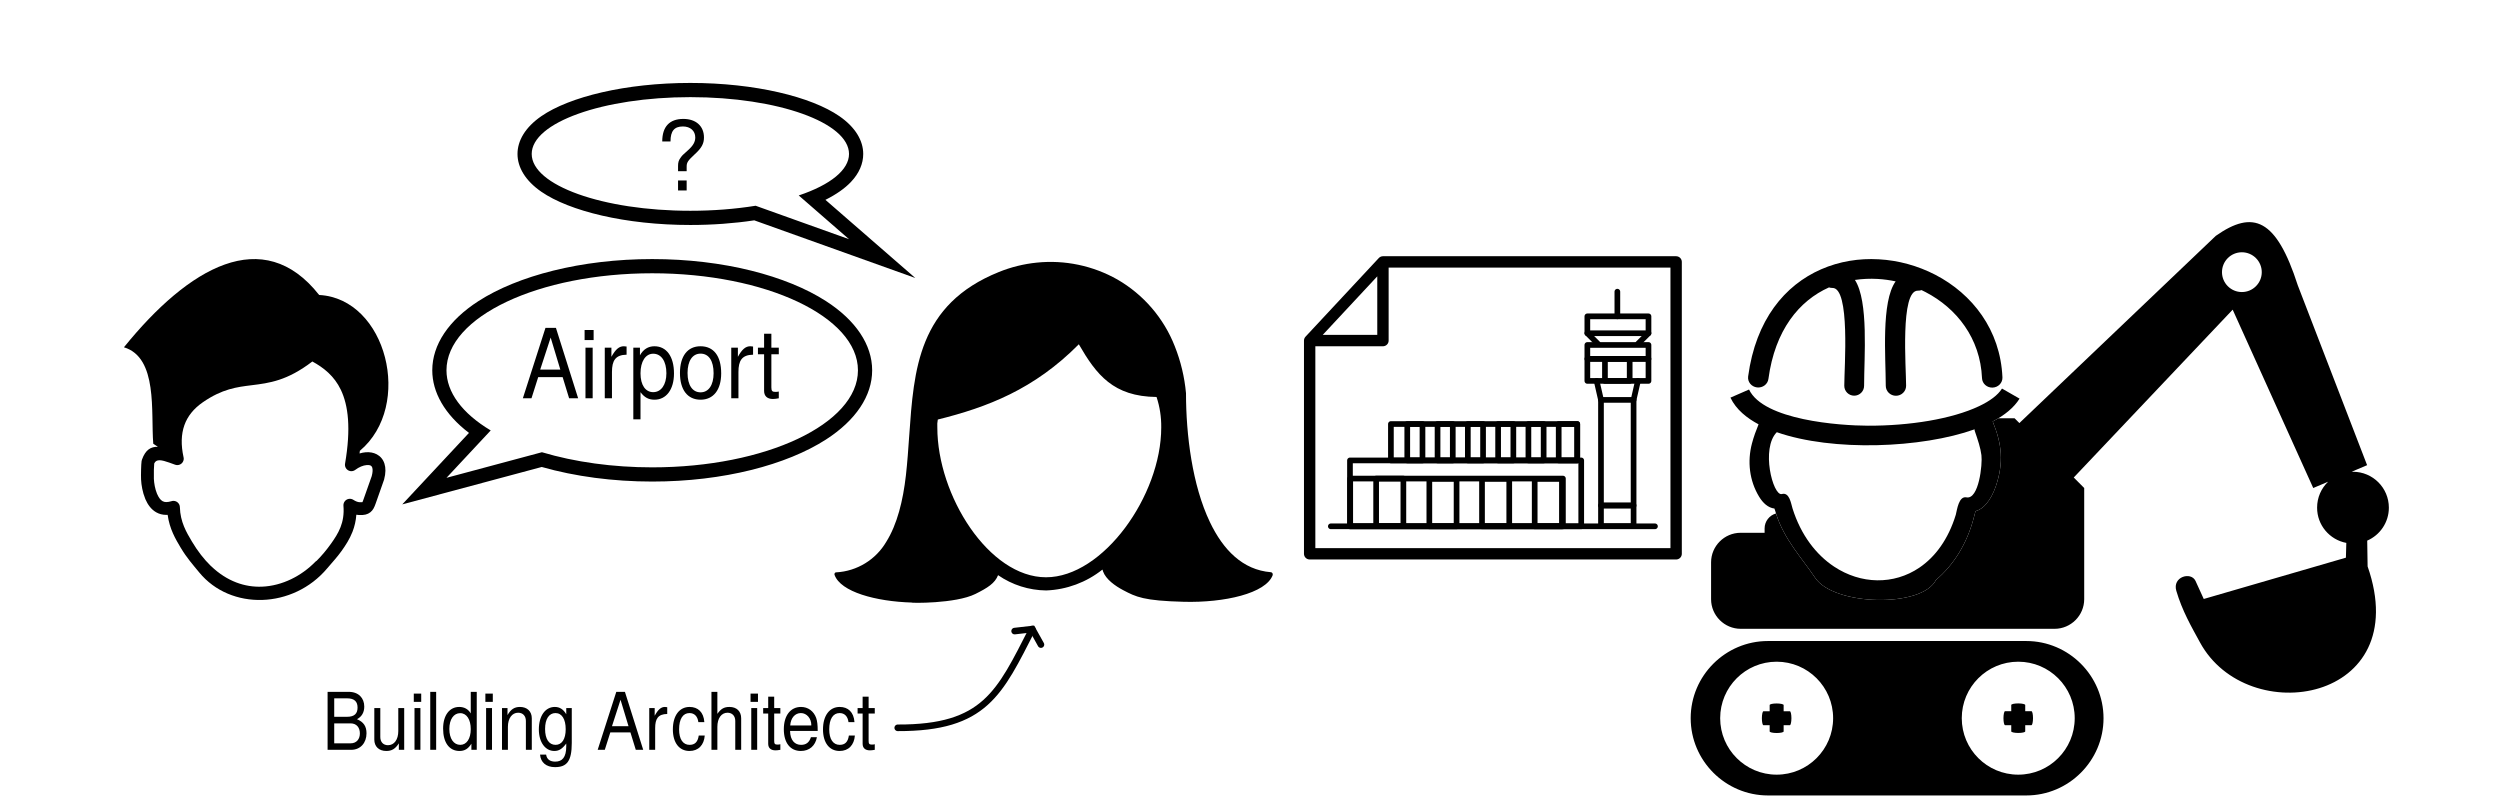
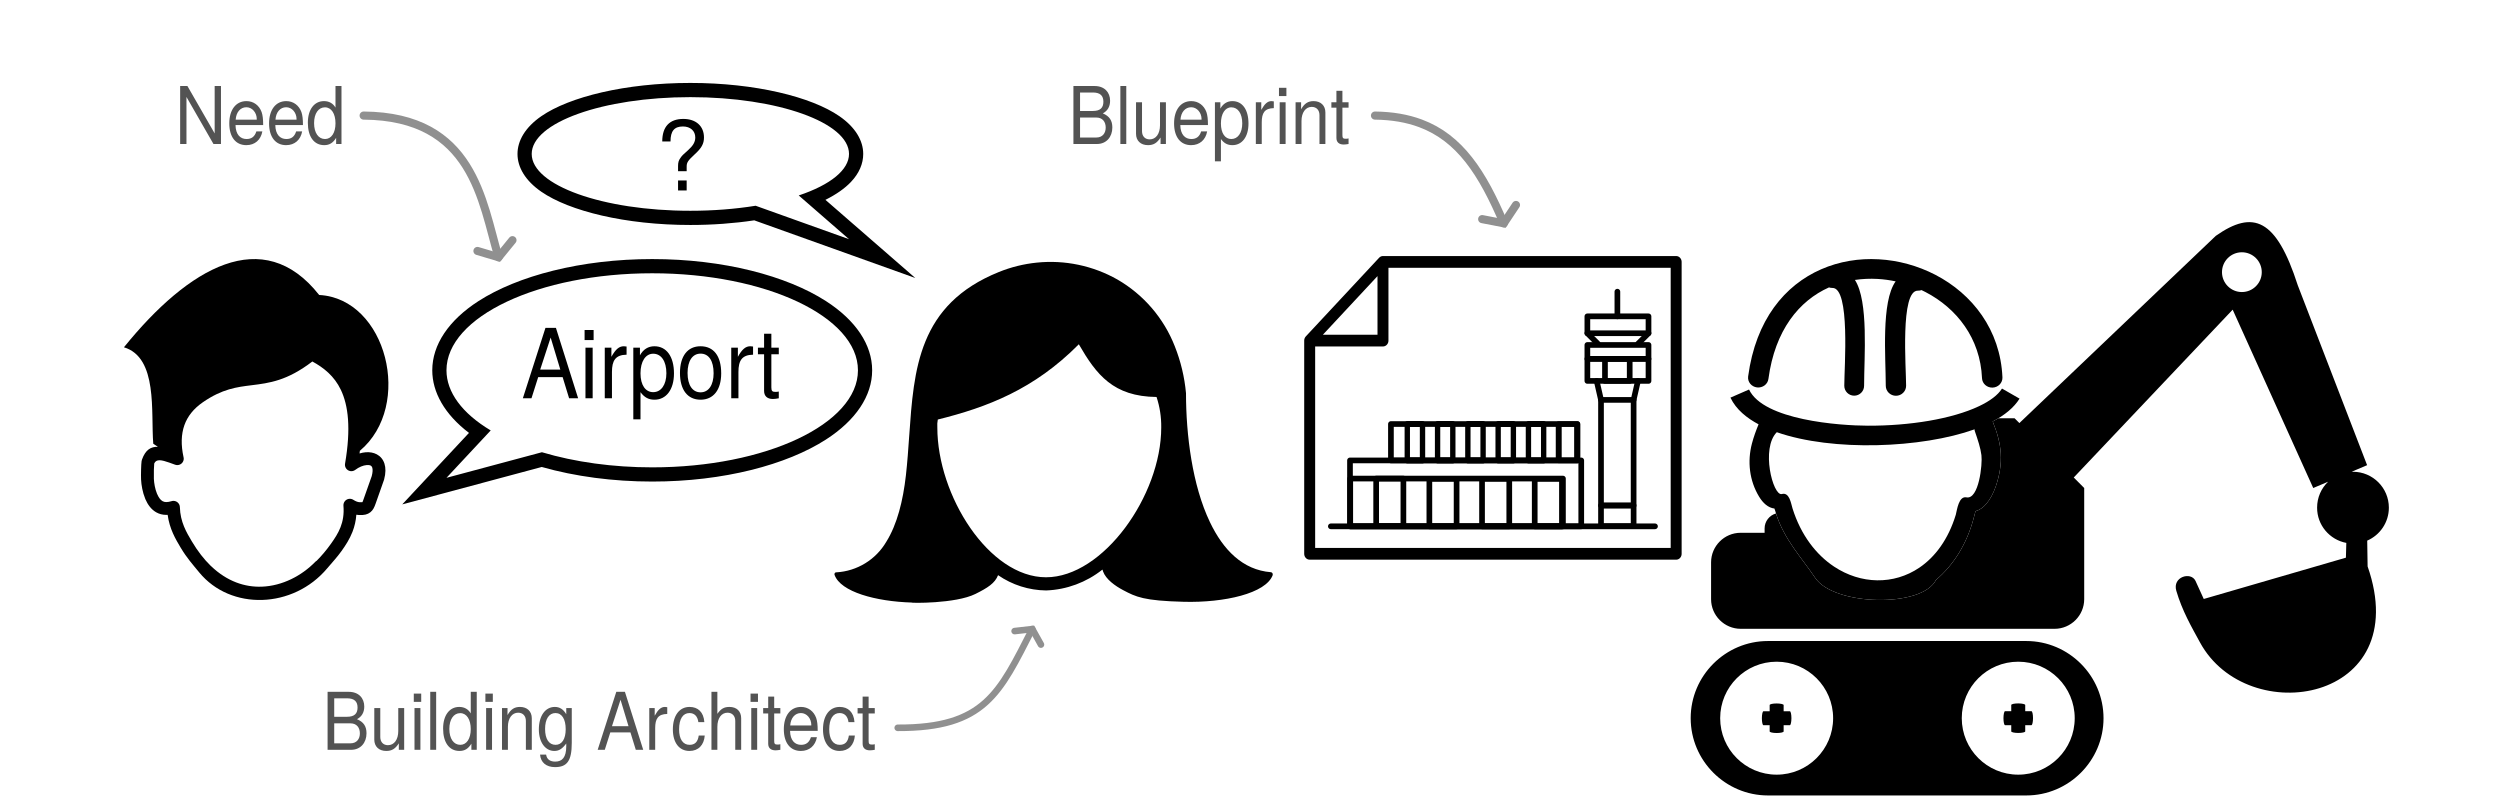
<svg xmlns="http://www.w3.org/2000/svg" width="100%" height="100%" viewBox="0 0 440 140" version="1.1" xml:space="preserve" style="fill-rule:evenodd;clip-rule:evenodd;stroke-linecap:round;stroke-linejoin:round;stroke-miterlimit:1.5;">
-   <g id="Building-Construction">
-     <rect x="-0" y="0" width="440" height="140" style="fill:none;" />
-     <g>
-       <path d="M312.578,90.368C312.583,90.386 312.587,90.404 312.591,90.422C313.997,94.914 317.115,98.185 319.467,101.696C322.785,106.65 338.3,107.012 340.74,102.052L340.771,102.031C343.86,99.425 346.152,95.673 347.313,91.391L347.696,89.953C348.392,89.788 349.035,89.327 349.598,88.666C350.261,87.89 350.828,86.823 351.244,85.642L351.254,85.62C352.679,81.421 352.355,78.175 350.713,74.183C351.058,74.002 351.391,73.814 351.711,73.62L354.57,73.62L355.41,74.46L389.98,41.51C396.56,36.89 400.62,38.44 404.41,50.22L416.61,81.87L413.88,83.03L414.12,83.03C417.61,83.03 420.44,85.86 420.44,89.35C420.44,91.95 418.87,94.18 416.63,95.15L416.7,99.69C425.04,123.6 395.56,128.47 387.19,113.05C385.67,110.26 384.07,107.52 383.03,103.98C382.31,101.51 385.59,100.56 386.4,102.22L387.86,105.42L412.88,98.15L412.95,95.55C410.02,95 407.8,92.43 407.81,89.34C407.81,87.55 408.55,85.93 409.75,84.78L407.13,85.89L392.95,54.5L364.98,84.04L366.82,85.89L366.82,105.46C366.82,108.32 364.48,110.67 361.61,110.67L306.36,110.67C303.5,110.67 301.15,108.33 301.15,105.46L301.15,98.97C301.15,96.11 303.49,93.77 306.35,93.77L310.57,93.77L310.57,93C310.57,91.75 311.425,90.687 312.578,90.368ZM394.57,44.4C392.63,44.4 391.07,45.97 391.07,47.9C391.07,49.83 392.64,51.4 394.57,51.4C396.5,51.4 398.07,49.83 398.07,47.9C398.07,45.97 396.5,44.4 394.57,44.4ZM311.15,112.82L356.63,112.82C364.1,112.82 370.22,118.93 370.22,126.41C370.22,133.88 364.11,140 356.63,140L311.15,140C303.67,139.99 297.56,133.88 297.56,126.4C297.56,118.93 303.67,112.82 311.15,112.82ZM355.21,116.46C349.72,116.46 345.27,120.91 345.27,126.4C345.27,131.89 349.72,136.34 355.21,136.34C360.7,136.34 365.15,131.89 365.15,126.4C365.15,120.91 360.7,116.46 355.21,116.46ZM353.98,124.08C353.98,123.92 354.53,123.8 355.21,123.8C355.89,123.8 356.44,123.93 356.44,124.08L356.44,125.17L357.53,125.17C357.69,125.17 357.81,125.72 357.81,126.4C357.81,127.08 357.68,127.63 357.53,127.63L356.44,127.63L356.44,128.72C356.44,128.88 355.89,129 355.21,129C354.53,129 353.98,128.87 353.98,128.72L353.98,127.63L352.89,127.63C352.73,127.63 352.61,127.08 352.61,126.4C352.61,125.72 352.74,125.17 352.89,125.17L353.98,125.17L353.98,124.08ZM312.69,116.46C307.2,116.46 302.75,120.91 302.75,126.4C302.75,131.89 307.2,136.34 312.69,136.34C318.18,136.34 322.63,131.89 322.63,126.4C322.63,120.91 318.18,116.46 312.69,116.46ZM315.01,125.18C315.17,125.18 315.29,125.73 315.29,126.41C315.29,127.09 315.16,127.64 315.01,127.64L313.92,127.64L313.92,128.73C313.92,128.89 313.37,129.01 312.69,129.01C312.01,129.01 311.46,128.88 311.46,128.73L311.46,127.64L310.37,127.64C310.21,127.64 310.09,127.09 310.09,126.41C310.09,125.73 310.22,125.18 310.37,125.18L311.46,125.18L311.46,124.09C311.46,123.93 312.01,123.81 312.69,123.81C313.37,123.81 313.92,123.94 313.92,124.09L313.92,125.18L315.01,125.18Z" />
-       <path d="M322.49,50.676C322.284,50.684 322.085,50.645 321.901,50.584C316.648,52.93 312.396,58.093 311.242,66.688C311.119,67.638 310.216,68.301 309.231,68.187C308.243,68.064 307.547,67.2 307.671,66.259C309.016,56.242 314.155,50.185 320.509,47.401C323.714,45.996 327.209,45.436 330.666,45.636C334.114,45.827 337.532,46.768 340.607,48.357C347.113,51.73 352.069,58.031 352.429,66.422C352.466,67.376 351.694,68.179 350.701,68.218C349.706,68.256 348.873,67.515 348.834,66.559C348.537,59.53 344.369,54.248 338.9,51.409C338.664,51.286 338.435,51.173 338.191,51.057C337.991,51.128 337.778,51.165 337.547,51.157C334.413,51.083 335.475,64.727 335.475,67.896C335.475,68.868 334.672,69.655 333.686,69.655C332.699,69.655 331.895,68.868 331.895,67.896C331.895,62.928 331.049,53.12 333.631,49.521C332.586,49.3 331.522,49.153 330.458,49.092C329.121,49.016 327.782,49.077 326.466,49.268C328.906,53.051 328.081,62.828 328.081,67.896C328.081,68.86 327.301,69.64 326.337,69.64C325.373,69.64 324.593,68.86 324.593,67.896C324.593,64.647 325.678,50.586 322.49,50.676ZM350.713,74.183C352.355,78.175 352.679,81.421 351.254,85.62L351.244,85.642C350.828,86.823 350.261,87.89 349.598,88.666C349.035,89.327 348.392,89.788 347.696,89.953L347.313,91.391C346.152,95.673 343.86,99.425 340.771,102.031L340.74,102.052C338.3,107.012 322.785,106.65 319.467,101.696C317.115,98.185 313.997,94.914 312.591,90.422C312.521,90.129 312.398,89.798 312.302,89.505C311.168,89.366 310.277,88.525 309.6,87.413C307.886,84.588 307.512,81.223 308.339,78.066C308.65,76.875 309.082,75.71 309.508,74.682C307.481,73.601 305.561,72.101 304.558,69.984L307.831,68.555C310.386,73.951 323.755,74.909 328.746,74.924C336.071,74.948 343.536,73.755 348.322,71.483C350.212,70.588 351.626,69.548 352.353,68.387L355.442,70.16C354.46,71.734 352.82,73.077 350.713,74.183ZM312.717,76.068C309.886,78.907 312.026,87.266 313.577,86.955C314.947,86.559 315.213,88.609 315.485,89.487C316.967,94.191 319.639,97.628 322.795,99.72C325.149,101.282 327.776,102.099 330.376,102.136C332.975,102.173 335.557,101.438 337.823,99.898C340.589,98.019 342.896,94.936 344.22,90.598C344.445,89.716 344.738,87.272 346.095,87.534C348.279,87.962 348.937,81.706 348.732,80.115C348.564,78.799 348.13,77.513 347.545,75.808C347.523,75.739 347.516,75.666 347.526,75.595L347.53,75.56C338.236,78.889 322.554,79.513 312.717,76.068Z" />
-     </g>
-     <g>
-       <g id="Blueprint">
-         <path d="M295,46.097L295,97.468L230.5,97.468L230.5,59.942L243.4,59.942L243.4,46.097L230.5,59.942L243.4,46.097L295,46.097Z" style="fill:none;stroke:black;stroke-width:2px;" />
-         <g>
-           <rect x="247.678" y="74.627" width="2.68" height="6.406" style="fill:none;stroke:black;stroke-width:1px;" />
-           <rect x="253.009" y="74.627" width="2.68" height="6.406" style="fill:none;stroke:black;stroke-width:1px;" />
-           <rect x="258.339" y="74.627" width="2.68" height="6.406" style="fill:none;stroke:black;stroke-width:1px;" />
-           <rect x="263.67" y="74.627" width="2.68" height="6.406" style="fill:none;stroke:black;stroke-width:1px;" />
-           <rect x="269.001" y="74.627" width="2.68" height="6.406" style="fill:none;stroke:black;stroke-width:1px;" />
-           <rect x="274.331" y="74.627" width="3.267" height="6.406" style="fill:none;stroke:black;stroke-width:1px;" />
-           <rect x="244.8" y="74.627" width="32.798" height="6.406" style="fill:none;stroke:black;stroke-width:1px;" />
-           <rect x="237.596" y="81.032" width="40.7" height="11.6" style="fill:none;stroke:black;stroke-width:1px;" />
-           <rect x="242.201" y="84.229" width="4.793" height="8.36" style="fill:none;stroke:black;stroke-width:1px;" />
-           <rect x="251.564" y="84.272" width="4.793" height="8.36" style="fill:none;stroke:black;stroke-width:1px;" />
-           <rect x="260.835" y="84.272" width="4.793" height="8.36" style="fill:none;stroke:black;stroke-width:1px;" />
-           <rect x="270.106" y="84.272" width="4.793" height="8.36" style="fill:none;stroke:black;stroke-width:1px;" />
-           <rect x="281.773" y="70.385" width="5.738" height="18.579" style="fill:none;stroke:black;stroke-width:1px;" />
-           <rect x="279.373" y="63.157" width="10.761" height="3.884" style="fill:none;stroke:black;stroke-width:1px;" />
-           <rect x="279.373" y="55.674" width="10.761" height="2.977" style="fill:none;stroke:black;stroke-width:1px;" />
-           <rect x="279.373" y="60.714" width="10.761" height="2.444" style="fill:none;stroke:black;stroke-width:1px;" />
-           <rect x="282.471" y="63.157" width="4.353" height="3.884" style="fill:none;stroke:black;stroke-width:1px;" />
-           <rect x="281.773" y="88.964" width="5.738" height="3.625" style="fill:none;stroke:black;stroke-width:1px;" />
-           <rect x="237.639" y="84.229" width="37.435" height="8.403" style="fill:none;stroke:black;stroke-width:1px;" />
-           <path d="M234.226,92.632L291.274,92.632" style="fill:none;stroke:black;stroke-width:1px;" />
-           <path d="M284.655,51.333L284.655,55.674" style="fill:none;stroke:black;stroke-width:1px;" />
-           <path d="M279.373,58.651L281.197,60.476" style="fill:none;stroke:black;stroke-width:1px;" />
-           <path d="M290.133,58.651L288.309,60.476" style="fill:none;stroke:black;stroke-width:1px;" />
-           <path d="M281.01,67.042L281.773,70.385" style="fill:none;stroke:black;stroke-width:1px;" />
-           <path d="M288.274,67.042L287.511,70.385" style="fill:none;stroke:black;stroke-width:1px;" />
+   <g transform="matrix(1,0,0,1,-520,-739.9033)">
+     <g id="Building-Construction">
+       <g transform="matrix(1.62963,0,0,1.342444,373.3333,431.1412)">
+         <rect x="90" y="230" width="270" height="104.287" style="fill:none;" />
+       </g>
+       <g transform="matrix(1,0,0,1,-20.77817,480)">
+         <g transform="matrix(1,0,0,1,838.3382,299.0033)">
+           <path d="M15.018,51.268C15.023,51.286 15.027,51.304 15.031,51.322C16.437,55.814 19.555,59.085 21.907,62.596C25.225,67.55 40.74,67.912 43.18,62.952L43.211,62.931C46.3,60.325 48.592,56.573 49.753,52.291L50.136,50.853C50.832,50.688 51.475,50.227 52.038,49.566C52.701,48.79 53.268,47.723 53.684,46.542L53.694,46.52C55.119,42.321 54.795,39.075 53.153,35.083C53.498,34.902 53.831,34.714 54.151,34.52L57.01,34.52L57.85,35.36L92.42,2.41C99,-2.21 103.06,-0.66 106.85,11.12L119.05,42.77L116.32,43.93L116.56,43.93C120.05,43.93 122.88,46.76 122.88,50.25C122.88,52.85 121.31,55.08 119.07,56.05L119.14,60.59C127.48,84.5 98,89.37 89.63,73.95C88.11,71.16 86.51,68.42 85.47,64.88C84.75,62.41 88.03,61.46 88.84,63.12L90.3,66.32L115.32,59.05L115.39,56.45C112.46,55.9 110.24,53.33 110.25,50.24C110.25,48.45 110.99,46.83 112.19,45.68L109.57,46.79L95.39,15.4L67.42,44.94L69.26,46.79L69.26,66.36C69.26,69.22 66.92,71.57 64.05,71.57L8.8,71.57C5.94,71.57 3.59,69.23 3.59,66.36L3.59,59.87C3.59,57.01 5.93,54.67 8.79,54.67L13.01,54.67L13.01,53.9C13.01,52.65 13.865,51.587 15.018,51.268ZM97.01,5.3C95.07,5.3 93.51,6.87 93.51,8.8C93.51,10.73 95.08,12.3 97.01,12.3C98.94,12.3 100.51,10.73 100.51,8.8C100.51,6.87 98.94,5.3 97.01,5.3ZM13.59,73.72L59.07,73.72C66.54,73.72 72.66,79.83 72.66,87.31C72.66,94.78 66.55,100.9 59.07,100.9L13.59,100.9C6.11,100.89 0,94.78 0,87.3C0,79.83 6.11,73.72 13.59,73.72ZM57.65,77.36C52.16,77.36 47.71,81.81 47.71,87.3C47.71,92.79 52.16,97.24 57.65,97.24C63.14,97.24 67.59,92.79 67.59,87.3C67.59,81.81 63.14,77.36 57.65,77.36ZM56.42,84.98C56.42,84.82 56.97,84.7 57.65,84.7C58.33,84.7 58.88,84.83 58.88,84.98L58.88,86.07L59.97,86.07C60.13,86.07 60.25,86.62 60.25,87.3C60.25,87.98 60.12,88.53 59.97,88.53L58.88,88.53L58.88,89.62C58.88,89.78 58.33,89.9 57.65,89.9C56.97,89.9 56.42,89.77 56.42,89.62L56.42,88.53L55.33,88.53C55.17,88.53 55.05,87.98 55.05,87.3C55.05,86.62 55.18,86.07 55.33,86.07L56.42,86.07L56.42,84.98ZM15.13,77.36C9.64,77.36 5.19,81.81 5.19,87.3C5.19,92.79 9.64,97.24 15.13,97.24C20.62,97.24 25.07,92.79 25.07,87.3C25.07,81.81 20.62,77.36 15.13,77.36ZM17.45,86.08C17.61,86.08 17.73,86.63 17.73,87.31C17.73,87.99 17.6,88.54 17.45,88.54L16.36,88.54L16.36,89.63C16.36,89.79 15.81,89.91 15.13,89.91C14.45,89.91 13.9,89.78 13.9,89.63L13.9,88.54L12.81,88.54C12.65,88.54 12.53,87.99 12.53,87.31C12.53,86.63 12.66,86.08 12.81,86.08L13.9,86.08L13.9,84.99C13.9,84.83 14.45,84.71 15.13,84.71C15.81,84.71 16.36,84.84 16.36,84.99L16.36,86.08L17.45,86.08Z" />
+         </g>
+         <g transform="matrix(0.195503,0,0,0.195503,820.7342,305.5)">
+           <path d="M217.56,25.98C216.51,26.02 215.49,25.82 214.55,25.51C187.68,37.51 165.93,63.92 160.03,107.88C159.4,112.74 154.78,116.13 149.74,115.55C144.69,114.92 141.13,110.5 141.76,105.69C148.64,54.45 174.93,23.47 207.43,9.23C223.82,2.04 241.7,-0.82 259.38,0.2C277.02,1.18 294.5,5.99 310.23,14.12C343.51,31.37 368.86,63.6 370.7,106.52C370.89,111.4 366.94,115.51 361.86,115.71C356.77,115.9 352.51,112.11 352.31,107.22C350.79,71.27 329.47,44.25 301.5,29.73C300.29,29.1 299.12,28.52 297.87,27.93C296.85,28.29 295.76,28.48 294.58,28.44C278.55,28.06 283.98,97.85 283.98,114.06C283.98,119.03 279.87,123.06 274.83,123.06C269.78,123.06 265.67,119.03 265.67,114.06C265.67,88.65 261.34,38.48 274.55,20.07C269.2,18.94 263.76,18.19 258.32,17.88C251.48,17.49 244.63,17.8 237.9,18.78C250.38,38.13 246.16,88.14 246.16,114.06C246.16,118.99 242.17,122.98 237.24,122.98C232.31,122.98 228.32,118.99 228.32,114.06C228.32,97.44 233.87,25.52 217.56,25.98ZM361.92,146.22C370.32,166.64 371.98,183.24 364.69,204.72L364.64,204.83C362.51,210.87 359.61,216.33 356.22,220.3C353.34,223.68 350.05,226.04 346.49,226.88L344.53,234.24C338.59,256.14 326.87,275.33 311.07,288.66L310.91,288.77C298.432,314.139 219.072,312.288 202.1,286.95C190.07,268.989 174.12,252.26 166.93,229.28C166.57,227.78 165.94,226.09 165.45,224.59C159.65,223.88 155.09,219.58 151.63,213.89C142.86,199.44 140.95,182.23 145.18,166.08C146.77,159.99 148.98,154.03 151.16,148.77C140.79,143.24 130.97,135.57 125.84,124.74L142.58,117.43C155.65,145.03 224.03,149.93 249.56,150.01C287.03,150.13 325.21,144.03 349.69,132.41C359.36,127.83 366.59,122.51 370.31,116.57L386.11,125.64C381.09,133.69 372.7,140.56 361.92,146.22ZM167.57,155.86C153.09,170.38 164.04,213.14 171.97,211.55C178.98,209.52 180.34,220.01 181.73,224.5C189.31,248.56 202.98,266.14 219.12,276.84C231.16,284.83 244.6,289.01 257.9,289.2C271.19,289.39 284.4,285.63 295.99,277.75C310.14,268.14 321.94,252.37 328.71,230.18C329.86,225.67 331.36,213.17 338.3,214.51C349.47,216.7 352.84,184.7 351.79,176.56C350.93,169.83 348.71,163.25 345.72,154.53C345.603,154.179 345.569,153.806 345.62,153.44L345.64,153.26C298.1,170.29 217.89,173.48 167.57,155.86Z" />
        </g>
      </g>
-       <g transform="matrix(0.9,0,0,1,-45.47463,0)">
-         <g transform="matrix(14,0,0,14,223.9389,131.9647)">
-                 </g>
-         <text x="113.479px" y="131.965px" style="font-family:'HelveticaNeue', 'Helvetica Neue';font-size:14px;">Building Ar<tspan x="181.673px 189.191px " y="131.965px 131.965px ">ch</tspan>itect</text>
-       </g>
-       <path d="M171.681,104.53C168.166,106.285 160.122,106.14 160.488,106.049C154.124,105.859 147.941,104.167 146.884,101.187C146.87,101.148 146.862,101.107 146.862,101.065C146.862,100.913 146.962,100.778 147.107,100.733L147.19,100.733C150.836,100.528 154.145,98.504 155.989,95.351C157.904,92.281 158.928,88.153 159.44,83.663C159.696,81.376 159.861,79.057 160.017,76.762C160.843,64.974 161.602,53.599 175.809,47.871C177.945,47.006 180.193,46.45 182.487,46.22C187.404,45.718 192.358,46.757 196.66,49.191C201.263,51.849 204.827,55.996 206.763,60.946C207.813,63.589 208.478,66.369 208.736,69.201C208.736,76.531 209.842,85.413 212.946,91.893C215.282,96.788 218.724,100.312 223.677,100.709C223.87,100.73 224.013,100.903 223.999,101.096L223.999,101.212C222.81,104.448 215.472,106.099 208.373,105.917C201.274,105.736 199.938,105.059 197.683,103.87C196.254,103.116 194.637,101.963 194.134,100.568C194.134,100.461 194.059,100.354 194.026,100.246C191.202,102.497 187.73,103.785 184.121,103.92C181.096,103.886 178.149,102.949 175.66,101.229C175.115,102.648 173.823,103.462 171.681,104.53ZM189.858,60.608C181.999,68.54 173.745,71.677 165.053,73.84C164.962,74.299 164.935,74.768 164.97,75.235C164.97,87.22 174.05,101.6 184.096,101.6C194.142,101.6 204.378,87.22 204.378,75.235C204.403,73.413 204.124,71.599 203.552,69.869C195.942,69.787 192.97,65.957 189.883,60.608L189.858,60.608Z" />
-       <path d="M183.206,113.448L181.683,110.715L178.574,111.071" style="fill:none;stroke:black;stroke-width:1.16px;stroke-linejoin:miter;stroke-miterlimit:10;" />
-       <path d="M181.683,110.715C175.925,121.96 173.362,128.142 158,128.096" style="fill:none;stroke:black;stroke-width:1.16px;stroke-linejoin:miter;stroke-miterlimit:6;" />
-       <path d="M149.427,27.097C149.427,29.865 146.223,32.509 140.578,34.4L149.427,42.097L132.991,36.211C129.381,36.795 125.465,37.097 121.503,37.097C106.092,37.097 93.58,32.616 93.58,27.097C93.58,21.578 106.092,17.097 121.503,17.097C136.915,17.097 149.427,21.578 149.427,27.097Z" style="fill:none;" />
-       <clipPath id="_clip1">
-         <path d="M149.427,27.097C149.427,29.865 146.223,32.509 140.578,34.4L149.427,42.097L132.991,36.211C129.381,36.795 125.465,37.097 121.503,37.097C106.092,37.097 93.58,32.616 93.58,27.097C93.58,21.578 106.092,17.097 121.503,17.097C136.915,17.097 149.427,21.578 149.427,27.097Z" />
-       </clipPath>
-       <g clip-path="url(#_clip1)">
-         <g transform="matrix(17,0,0,17,124.82,33.52373)">
-                 </g>
-         <text x="115.368px" y="33.524px" style="font-family:'HelveticaNeue', 'Helvetica Neue';font-size:17px;">?</text>
-       </g>
-       <path d="M151.927,27.097C151.927,28.782 151.236,30.477 149.75,32.041C148.702,33.143 147.201,34.21 145.275,35.172L161.092,48.929L132.75,38.779C129.193,39.318 125.369,39.597 121.503,39.597C110.085,39.597 100.199,37.146 95.278,33.748C92.455,31.799 91.08,29.442 91.08,27.097C91.08,24.751 92.455,22.395 95.278,20.446C100.199,17.048 110.085,14.597 121.503,14.597C132.921,14.597 142.808,17.048 147.729,20.446C150.551,22.395 151.927,24.751 151.927,27.097ZM149.427,27.097C149.427,21.578 136.915,17.097 121.503,17.097C106.092,17.097 93.58,21.578 93.58,27.097C93.58,32.616 106.092,37.097 121.503,37.097C125.465,37.097 129.381,36.795 132.991,36.211L149.427,42.097L140.578,34.4C146.223,32.509 149.427,29.865 149.427,27.097Z" />
-     </g>
-     <g>
-       <path d="M24.996,80.868C25.612,79.157 26.552,78.602 27.791,78.637L26.974,78.095C26.532,72.554 27.83,62.941 21.813,61.121C33.198,47.052 46.319,39.401 56.171,51.916C68.041,52.54 72.802,71.401 63.335,79.341L63.28,79.81C63.65,79.697 64.021,79.625 64.377,79.598C65.076,79.544 65.745,79.658 66.315,79.961C66.94,80.295 67.418,80.835 67.663,81.6C67.899,82.332 67.908,83.267 67.598,84.416L66.118,88.616C65.878,89.299 65.659,89.778 65.181,90.158C64.689,90.547 64.093,90.693 63.171,90.643C63.018,90.635 62.865,90.619 62.716,90.591C62.642,91.623 62.413,92.637 62.037,93.601C61.526,94.913 60.814,95.985 60.114,96.973C59.321,98.089 58.449,99.001 57.606,100.006C51.592,107.178 40.595,107.474 35.069,100.753C33.94,99.38 32.844,98.138 31.863,96.49L31.796,96.385C30.911,94.899 29.842,93.105 29.506,90.613L29.218,90.619C28.615,90.612 28.035,90.473 27.491,90.165C26.617,89.667 26.004,88.819 25.591,87.862L25.555,87.766C25.09,86.643 24.878,85.364 24.828,84.396C24.81,84.034 24.81,83.317 24.83,82.631L24.83,82.622C24.845,82.033 24.876,81.464 24.92,81.145C24.935,81.047 24.959,80.955 24.996,80.868ZM37.083,99.582L37.157,99.645C39.987,102.352 43.124,103.37 46.102,103.254C49.694,103.112 53.088,101.341 55.478,98.893C55.554,98.815 55.64,98.745 55.738,98.692C56.623,97.805 57.473,96.794 58.275,95.666C58.891,94.797 59.514,93.862 59.933,92.787C60.341,91.74 60.573,90.514 60.446,89.005C60.431,88.762 60.488,88.511 60.632,88.294C60.972,87.778 61.675,87.632 62.192,87.971C62.389,88.1 62.59,88.207 62.791,88.281C62.965,88.343 63.132,88.382 63.285,88.39C63.608,88.406 63.754,88.406 63.774,88.39C63.809,88.364 63.881,88.17 63.988,87.866L65.424,83.798C65.607,83.112 65.62,82.618 65.515,82.29C65.461,82.124 65.367,82.011 65.253,81.95C65.083,81.86 64.834,81.829 64.545,81.851C63.914,81.899 63.177,82.205 62.522,82.701C62.282,82.882 61.971,82.968 61.652,82.913C61.038,82.808 60.623,82.223 60.728,81.609C61.792,75.401 61.305,71.355 59.983,68.597C58.825,66.179 56.977,64.715 54.973,63.622C50.525,67.027 47.394,67.416 44.271,67.802C41.687,68.121 39.109,68.44 35.694,70.802C34.081,71.918 33.006,73.267 32.451,74.835C31.881,76.444 31.837,78.318 32.298,80.44C32.357,80.654 32.351,80.888 32.268,81.113C32.058,81.698 31.409,82 30.825,81.79L29.79,81.416C28.455,80.949 27.509,80.732 27.144,81.571C27.115,81.842 27.094,82.257 27.083,82.684L27.083,82.694C27.067,83.311 27.067,83.957 27.081,84.281C27.12,85.046 27.28,86.042 27.629,86.887L27.67,86.97C27.904,87.517 28.215,87.982 28.603,88.201C28.798,88.312 29.016,88.364 29.244,88.366C29.525,88.369 29.836,88.31 30.168,88.213C30.273,88.176 30.386,88.155 30.504,88.154C30.513,88.153 30.522,88.153 30.531,88.153C31.139,88.153 31.643,88.645 31.658,89.253C31.719,91.852 32.834,93.722 33.732,95.229L33.795,95.334C34.798,97.019 35.905,98.434 37.083,99.582Z" style="fill-rule:nonzero;" />
-       <path d="M151,65.175C151,74.601 134.775,82.254 114.79,82.254C107.914,82.254 101.181,81.331 95.377,79.592L78.58,84.097L86.365,75.756C81.322,72.742 78.58,69.015 78.58,65.175C78.58,55.749 94.805,48.097 114.79,48.097C134.775,48.097 151,55.749 151,65.175Z" style="fill:none;" />
-       <clipPath id="_clip2">
-         <path d="M151,65.175C151,74.601 134.775,82.254 114.79,82.254C107.914,82.254 101.181,81.331 95.377,79.592L78.58,84.097L86.365,75.756C81.322,72.742 78.58,69.015 78.58,65.175C78.58,55.749 94.805,48.097 114.79,48.097C134.775,48.097 151,55.749 151,65.175Z" />
-       </clipPath>
-       <g clip-path="url(#_clip2)">
-         <g transform="matrix(0.9,0,0,1,-46.08885,0)">
-           <g transform="matrix(17,0,0,17,204.4817,70.09673)">
-                     </g>
-           <text x="153.176px" y="70.097px" style="font-family:'HelveticaNeue', 'Helvetica Neue';font-size:17px;">Airport</text>
+       <g transform="matrix(1,0,0,1,0,480)">
+         <g id="Blueprint" transform="matrix(0.058232,0,0,0.058232,208.2452,168.1716)">
+           <g transform="matrix(1,0,0,1.073294,9368.777,2414.065)">
+             <path d="M1050.909,-43.943L1050.909,778.008L-56.737,778.008L-56.737,177.586L164.792,177.586L164.792,-43.943L-56.737,177.586L164.792,-43.943L1050.909,-43.943Z" style="fill:none;stroke:black;stroke-width:33.11px;" />
+           </g>
+           <g transform="matrix(1,0,0,1,9350.481,2435.841)">
+             <g transform="matrix(0.895371,0,0,1,74.21444,0)">
+               <rect x="203.648" y="421" width="51.403" height="110.002" style="fill:none;stroke:black;stroke-width:18.09px;" />
+             </g>
+             <g transform="matrix(0.895371,0,0,1,165.7568,0)">
+               <rect x="203.648" y="421" width="51.403" height="110.002" style="fill:none;stroke:black;stroke-width:18.09px;" />
+             </g>
+             <g transform="matrix(0.895371,0,0,1,257.2992,0)">
+               <rect x="203.648" y="421" width="51.403" height="110.002" style="fill:none;stroke:black;stroke-width:18.09px;" />
+             </g>
+             <g transform="matrix(0.895371,0,0,1,348.8416,0)">
+               <rect x="203.648" y="421" width="51.403" height="110.002" style="fill:none;stroke:black;stroke-width:18.09px;" />
+             </g>
+             <g transform="matrix(0.895371,0,0,1,440.3839,0)">
+               <rect x="203.648" y="421" width="51.403" height="110.002" style="fill:none;stroke:black;stroke-width:18.09px;" />
+             </g>
+             <g transform="matrix(1.091585,0,0,1,491.9677,0)">
+               <rect x="203.648" y="421" width="51.403" height="110.002" style="fill:none;stroke:black;stroke-width:16.41px;" />
+             </g>
+             <rect x="207.137" y="421" width="563.24" height="110.002" style="fill:none;stroke:black;stroke-width:17.17px;" />
+             <rect x="83.411" y="531.002" width="698.927" height="199.202" style="fill:none;stroke:black;stroke-width:17.17px;" />
+             <rect x="162.498" y="585.895" width="82.301" height="143.571" style="fill:none;stroke:black;stroke-width:17.17px;" />
+             <g transform="matrix(1,0,0,1,160.7877,0.738449)">
+               <rect x="162.498" y="585.895" width="82.301" height="143.571" style="fill:none;stroke:black;stroke-width:17.17px;" />
+             </g>
+             <g transform="matrix(1,0,0,1,319.9939,0.738449)">
+               <rect x="162.498" y="585.895" width="82.301" height="143.571" style="fill:none;stroke:black;stroke-width:17.17px;" />
+             </g>
+             <g transform="matrix(1,0,0,1,479.2001,0.738449)">
+               <rect x="162.498" y="585.895" width="82.301" height="143.571" style="fill:none;stroke:black;stroke-width:17.17px;" />
+             </g>
+             <rect x="842.063" y="348.153" width="98.542" height="319.061" style="fill:none;stroke:black;stroke-width:17.17px;" />
+             <rect x="800.838" y="224.038" width="184.792" height="66.704" style="fill:none;stroke:black;stroke-width:17.17px;" />
+             <rect x="800.838" y="95.535" width="184.792" height="51.124" style="fill:none;stroke:black;stroke-width:17.17px;" />
+             <rect x="800.838" y="182.074" width="184.792" height="41.964" style="fill:none;stroke:black;stroke-width:17.17px;" />
+             <rect x="854.044" y="224.038" width="74.746" height="66.704" style="fill:none;stroke:black;stroke-width:17.17px;" />
+             <rect x="842.063" y="667.214" width="98.542" height="62.252" style="fill:none;stroke:black;stroke-width:17.17px;" />
+             <rect x="84.154" y="585.895" width="642.865" height="144.309" style="fill:none;stroke:black;stroke-width:17.17px;" />
+             <path d="M25.541,730.204L1005.223,730.204" style="fill:none;stroke:black;stroke-width:17.17px;" />
+             <path d="M891.554,20.976L891.554,95.535" style="fill:none;stroke:black;stroke-width:17.17px;" />
+             <path d="M800.838,146.658L832.167,177.988" style="fill:none;stroke:black;stroke-width:17.17px;" />
+             <g transform="matrix(-1,0,0,1,1786.467,0)">
+               <path d="M800.838,146.658L832.167,177.988" style="fill:none;stroke:black;stroke-width:17.17px;" />
+             </g>
+             <path d="M828.959,290.741L842.063,348.153" style="fill:none;stroke:black;stroke-width:17.17px;" />
+             <g transform="matrix(-1,0,0,1,1782.668,0)">
+               <path d="M828.959,290.741L842.063,348.153" style="fill:none;stroke:black;stroke-width:17.17px;" />
+             </g>
+           </g>
+         </g>
+         <g transform="matrix(1,0,0,1,90.92413,-7.574038)">
+           <g transform="matrix(0.9,0,0,1,61.69999,0)">
+             <g transform="matrix(14,0,0,14,673.2659,292.8195)">
+                         </g>
+             <text x="617px" y="292.819px" style="font-family:'HelveticaNeue', 'Helvetica Neue';font-size:14px;fill:rgb(83,83,83);">Blueprint</text>
+           </g>
+         </g>
+         <g transform="matrix(-0.795373,0,0,1.760717,972.4365,164.3331)">
+           <g transform="matrix(-1.257272,0,0,0.567951,568.8358,54.27916)">
+             <path d="M260.864,38.565L264.668,39.302L266.812,36.075" style="fill:none;stroke:rgb(144,144,144);stroke-width:1.43px;stroke-linejoin:miter;stroke-miterlimit:10;" />
+             <path d="M264.668,39.302C260.915,30.431 256.933,24.286 250,21.705C247.693,20.846 245.06,20.381 242,20.342" style="fill:none;stroke:rgb(144,144,144);stroke-width:1.43px;stroke-linejoin:miter;stroke-miterlimit:6;" />
+           </g>
+         </g>
+         <g transform="matrix(1,0,0,1,8.431134,99.04854)">
+           <g transform="matrix(0.9,0,0,1,56.82253,0)">
+             <g transform="matrix(14,0,0,14,678.6853,292.8195)">
+                         </g>
+             <text x="568.225px" y="292.819px" style="font-family:'HelveticaNeue', 'Helvetica Neue';font-size:14px;fill:rgb(83,83,83);">Building Ar<tspan x="636.419px 643.937px " y="292.819px 292.819px ">ch</tspan>itect</text>
+           </g>
+         </g>
+         <g transform="matrix(0.825462,0,0,0.825462,659.0755,305.991)">
+           <path d="M39.5,70.8C35.241,72.925 25.496,72.749 25.94,72.64C18.23,72.41 10.74,70.36 9.46,66.75C9.442,66.703 9.433,66.652 9.433,66.602C9.433,66.418 9.554,66.254 9.73,66.2L9.83,66.2C14.247,65.951 18.256,63.499 20.49,59.68C22.81,55.96 24.05,50.96 24.67,45.52C24.98,42.75 25.18,39.94 25.37,37.16C26.37,22.88 27.29,9.1 44.5,2.16C47.088,1.112 49.812,0.439 52.59,0.16C58.547,-0.447 64.548,0.811 69.76,3.76C75.336,6.98 79.654,12.003 82,18C83.272,21.201 84.077,24.569 84.39,28C84.39,36.88 85.73,47.64 89.49,55.49C92.32,61.42 96.49,65.69 102.49,66.17C102.724,66.196 102.897,66.405 102.88,66.64L102.88,66.78C101.44,70.7 92.55,72.7 83.95,72.48C75.35,72.26 73.731,71.44 71,70C69.268,69.087 67.31,67.69 66.7,66C66.7,65.87 66.61,65.74 66.57,65.61C63.149,68.337 58.942,69.897 54.57,70.06C50.905,70.02 47.335,68.884 44.32,66.8C43.66,68.52 42.095,69.505 39.5,70.8ZM61.52,17.59C52,27.2 42,31 31.47,33.62C31.361,34.176 31.327,34.745 31.37,35.31C31.37,49.83 42.37,67.25 54.54,67.25C66.71,67.25 79.11,49.83 79.11,35.31C79.14,33.103 78.802,30.906 78.11,28.81C68.89,28.71 65.29,24.07 61.55,17.59L61.52,17.59Z" />
+         </g>
+         <g transform="matrix(-1.004682,-0,-0,-1.291715,943.8146,473.0366)">
+           <g transform="matrix(-0.99534,0,0,-0.774164,421.8397,165.0002)">
+             <path d="M183.206,113.448L181.683,110.715L178.574,111.071" style="fill:none;stroke:rgb(144,144,144);stroke-width:1.16px;stroke-linejoin:miter;stroke-miterlimit:10;" />
+             <path d="M181.683,110.715C175.925,121.96 173.362,128.142 158,128.096" style="fill:none;stroke:rgb(144,144,144);stroke-width:1.16px;stroke-linejoin:miter;stroke-miterlimit:6;" />
+           </g>
+         </g>
+         <g transform="matrix(0.930788,0,0,0.5,50.45269,132)">
+           <path d="M665,310C665,315.536 661.558,320.825 655.493,324.606L665,340L647.342,328.229C643.463,329.396 639.256,330 635,330C618.443,330 605,321.038 605,310C605,298.962 618.443,290 635,290C651.557,290 665,298.962 665,310Z" style="fill:none;" />
+           <clipPath id="_clip1">
+             <path d="M665,310C665,315.536 661.558,320.825 655.493,324.606L665,340L647.342,328.229C643.463,329.396 639.256,330 635,330C618.443,330 605,321.038 605,310C605,298.962 618.443,290 635,290C651.557,290 665,298.962 665,310Z" />
+           </clipPath>
+           <g clip-path="url(#_clip1)">
+             <g transform="matrix(1.074358,0,0,2,-28.56036,-262.7849)">
+               <g transform="matrix(17,0,0,17,620.951,292.8195)">
+                             </g>
+               <text x="611.499px" y="292.819px" style="font-family:'HelveticaNeue', 'Helvetica Neue';font-size:17px;">?</text>
+             </g>
+           </g>
+           <path d="M667.686,310C667.686,313.37 666.944,316.761 665.347,319.889C664.221,322.093 662.609,324.227 660.54,326.151L677.532,353.665L647.083,333.365C643.262,334.442 639.153,335 635,335C622.733,335 612.111,330.098 606.825,323.302C603.792,319.404 602.314,314.691 602.314,310C602.314,305.309 603.792,300.596 606.825,296.698C612.111,289.902 622.733,285 635,285C647.267,285 657.889,289.902 663.175,296.698C666.208,300.596 667.686,305.309 667.686,310ZM665,310C665,298.962 651.557,290 635,290C618.443,290 605,298.962 605,310C605,321.038 618.443,330 635,330C639.256,330 643.463,329.396 647.342,328.229L665,340L655.493,324.606C661.558,320.825 665,315.536 665,310Z" />
        </g>
      </g>
-       <path d="M153.5,65.175C153.5,69.678 150.61,73.986 145.362,77.362C138.462,81.8 127.343,84.754 114.79,84.754C107.93,84.754 101.207,83.861 95.347,82.188L70.795,88.773L82.54,76.19C78.244,72.918 76.08,69.033 76.08,65.175C76.08,60.672 78.969,56.365 84.217,52.989C91.118,48.55 102.237,45.597 114.79,45.597C127.343,45.597 138.462,48.55 145.362,52.989C150.61,56.365 153.5,60.672 153.5,65.175ZM151,65.175C151,55.749 134.775,48.097 114.79,48.097C94.805,48.097 78.58,55.749 78.58,65.175C78.58,69.015 81.322,72.742 86.365,75.756L78.58,84.097L95.377,79.592C101.181,81.331 107.914,82.254 114.79,82.254C134.775,82.254 151,74.601 151,65.175Z" />
+       <g transform="matrix(1,0,0,1,-4.912901,479.5)">
+         <g transform="matrix(0.184395,0,0,0.184395,524.1598,306.0003)">
+           <path d="M139.64,191.28C142.98,182 148.08,178.99 154.8,179.18L150.37,176.24C147.97,146.19 155.01,94.06 122.38,84.19C184.12,7.89 255.28,-33.6 308.71,34.27C373.08,37.65 398.9,139.94 347.56,183L347.26,185.54C349.27,184.93 351.28,184.54 353.21,184.39C357,184.1 360.63,184.72 363.72,186.36C367.11,188.17 369.7,191.1 371.03,195.25C372.31,199.22 372.36,204.29 370.68,210.52L362.65,233.3C361.35,237 360.16,239.6 357.57,241.66C354.9,243.77 351.67,244.56 346.67,244.29C345.84,244.25 345.01,244.16 344.2,244.01C343.802,249.604 342.562,255.106 340.52,260.33C337.75,267.45 333.89,273.26 330.09,278.62C325.79,284.67 321.062,289.619 316.49,295.07C283.874,333.964 224.235,335.566 194.27,299.12C188.146,291.671 182.2,284.94 176.88,276L176.52,275.43C171.72,267.37 165.92,257.64 164.1,244.13L162.54,244.16C159.27,244.12 156.12,243.37 153.17,241.7C148.43,239 145.11,234.4 142.87,229.21L142.67,228.69C140.15,222.6 139,215.66 138.73,210.41C138.63,208.45 138.63,204.56 138.74,200.84L138.74,200.79C138.82,197.6 138.99,194.51 139.23,192.78C139.31,192.25 139.44,191.75 139.64,191.28ZM205.19,292.77L205.59,293.11C220.94,307.79 237.95,313.31 254.1,312.68C273.58,311.91 291.99,302.31 304.95,289.03C305.36,288.61 305.83,288.23 306.36,287.94C311.16,283.13 315.77,277.65 320.12,271.53C323.46,266.82 326.84,261.75 329.11,255.92C331.32,250.24 332.58,243.59 331.89,235.41C331.81,234.09 332.12,232.73 332.9,231.55C334.742,228.751 338.559,227.961 341.36,229.8C342.43,230.5 343.52,231.08 344.61,231.48C345.55,231.82 346.46,232.03 347.29,232.07C349.04,232.16 349.83,232.16 349.94,232.07C350.13,231.93 350.52,230.88 351.1,229.23L358.89,207.17C359.88,203.45 359.95,200.77 359.38,198.99C359.09,198.09 358.58,197.48 357.96,197.15C357.04,196.66 355.69,196.49 354.12,196.61C350.7,196.87 346.7,198.53 343.15,201.22C341.85,202.2 340.16,202.67 338.43,202.37C335.1,201.8 332.85,198.63 333.42,195.3C339.19,161.63 336.55,139.69 329.38,124.73C323.1,111.62 313.08,103.68 302.21,97.75C278.09,116.22 261.11,118.33 244.17,120.42C230.16,122.15 216.18,123.88 197.66,136.69C188.91,142.74 183.08,150.06 180.07,158.56C176.98,167.29 176.74,177.45 179.24,188.96C179.56,190.12 179.53,191.39 179.08,192.61C177.94,195.78 174.42,197.42 171.25,196.28L165.64,194.25C158.4,191.72 153.27,190.54 151.29,195.09C151.13,196.56 151.02,198.81 150.96,201.13L150.96,201.18C150.87,204.53 150.87,208.03 150.95,209.79C151.16,213.94 152.03,219.34 153.92,223.92L154.14,224.37C155.41,227.34 157.1,229.86 159.2,231.05C160.26,231.65 161.44,231.93 162.68,231.94C164.2,231.96 165.89,231.64 167.69,231.11C168.26,230.91 168.87,230.8 169.51,230.79C169.56,230.789 169.611,230.788 169.661,230.788C172.957,230.788 175.69,233.455 175.77,236.75C176.1,250.85 182.15,260.99 187.02,269.16L187.36,269.73C192.8,278.87 198.8,286.54 205.19,292.77Z" style="fill-rule:nonzero;" />
+         </g>
+         <g transform="matrix(1.207008,0,0,0.72,-126.7475,99.7)">
+           <path d="M665,313.72C665,326.812 651.557,337.441 635,337.441C629.304,337.441 623.725,336.158 618.916,333.744L605,340L611.45,328.415C607.272,324.23 605,319.053 605,313.72C605,300.629 618.443,290 635,290C651.557,290 665,300.629 665,313.72Z" style="fill:none;" />
+           <clipPath id="_clip2">
+             <path d="M665,313.72C665,326.812 651.557,337.441 635,337.441C629.304,337.441 623.725,336.158 618.916,333.744L605,340L611.45,328.415C607.272,324.23 605,319.053 605,313.72C605,300.629 618.443,290 635,290C651.557,290 665,300.629 665,313.72Z" />
+           </clipPath>
+           <g clip-path="url(#_clip2)">
+             <g transform="matrix(0.828495,0,0,1.388889,107.1786,-86.13814)">
+               <g transform="matrix(0.9,0,0,1,61.40643,0)">
+                 <g transform="matrix(17,0,0,17,665.3703,292.8195)">
+                                 </g>
+                 <text x="614.064px" y="292.819px" style="font-family:'HelveticaNeue', 'Helvetica Neue';font-size:17px;">Airport</text>
+               </g>
+             </g>
+           </g>
+           <path d="M667.071,313.72C667.071,319.974 664.677,325.957 660.329,330.646C654.612,336.81 645.4,340.913 635,340.913C629.316,340.913 623.747,339.673 618.892,337.349L598.55,346.495L608.282,329.018C604.722,324.474 602.929,319.079 602.929,313.72C602.929,307.466 605.323,301.484 609.671,296.795C615.388,290.63 624.6,286.528 635,286.528C645.4,286.528 654.612,290.63 660.329,296.795C664.677,301.484 667.071,307.466 667.071,313.72ZM665,313.72C665,300.629 651.557,290 635,290C618.443,290 605,300.629 605,313.72C605,319.053 607.272,324.23 611.45,328.415L605,340L618.916,333.744C623.725,336.158 629.304,337.441 635,337.441C651.557,337.441 665,326.812 665,313.72Z" />
+         </g>
+         <g transform="matrix(1,0,0,1,-81.87634,-7.074038)">
+           <g transform="matrix(0.9,0,0,1,63.75379,0)">
+             <g transform="matrix(14,0,0,14,670.9839,292.8195)">
+                         </g>
+             <text x="637.538px" y="292.819px" style="font-family:'HelveticaNeue', 'Helvetica Neue';font-size:14px;fill:rgb(83,83,83);">Need</text>
+           </g>
+         </g>
+         <g transform="matrix(-0.518721,0,0,2.562882,726.1541,112.0245)">
+           <g transform="matrix(-1.927817,0,0,0.390186,387.9562,57.89528)">
+             <path d="M84.032,44.17L87.746,45.274L90.194,42.27" style="fill:none;stroke:rgb(144,144,144);stroke-width:1.43px;stroke-linejoin:miter;stroke-miterlimit:10;" />
+             <path d="M87.746,45.274C84.801,35.416 83.366,20.493 64,20.342" style="fill:none;stroke:rgb(144,144,144);stroke-width:1.43px;stroke-linejoin:miter;stroke-miterlimit:6;" />
+           </g>
+         </g>
+       </g>
    </g>
  </g>
</svg>
